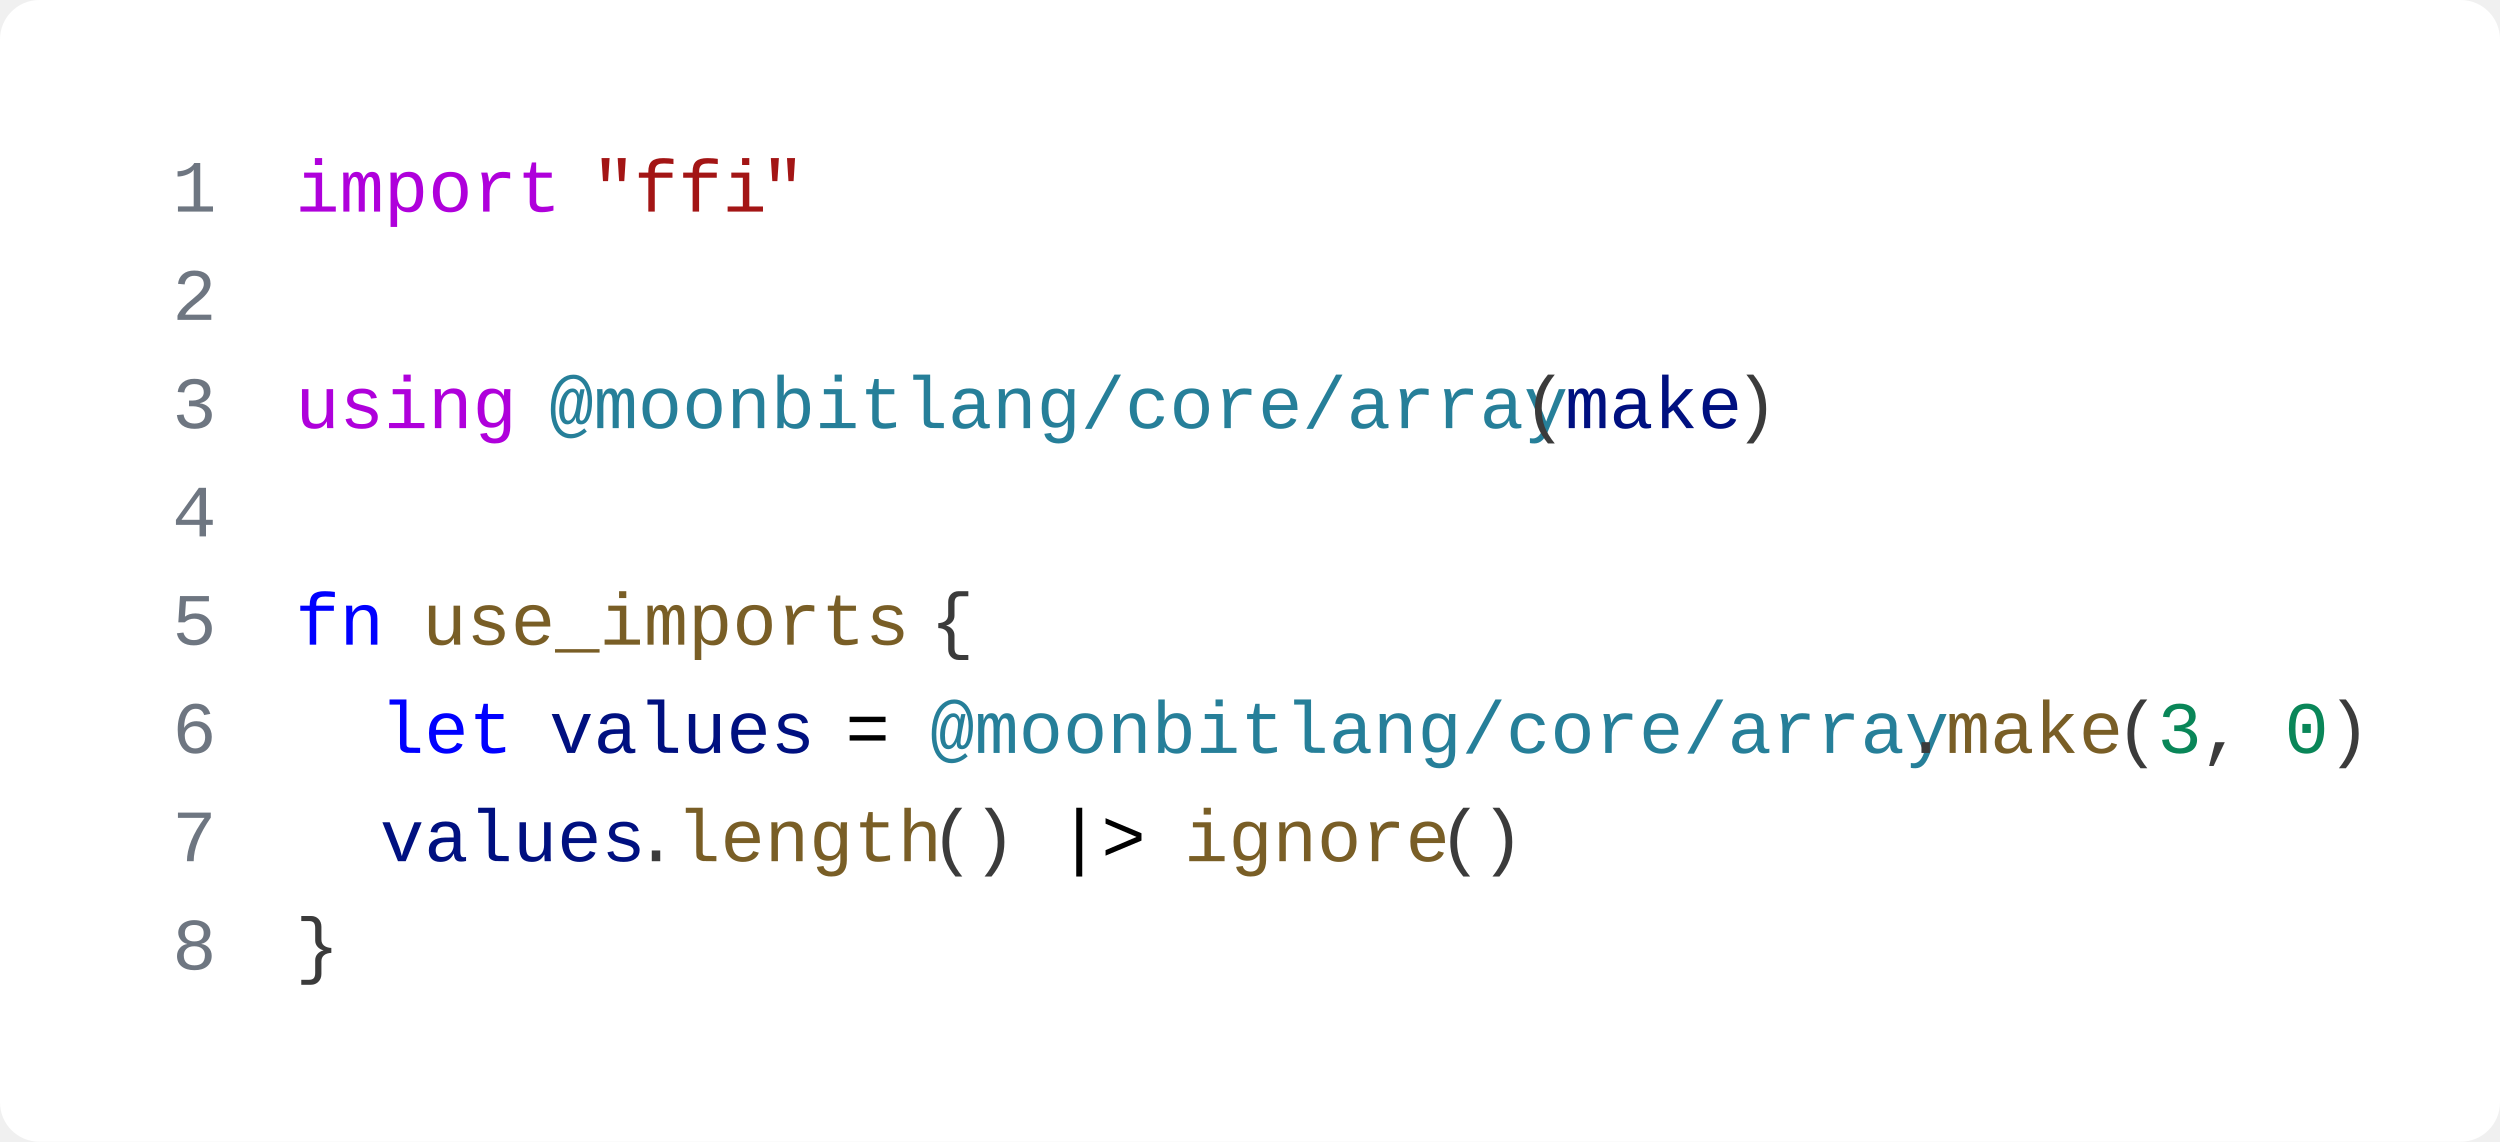
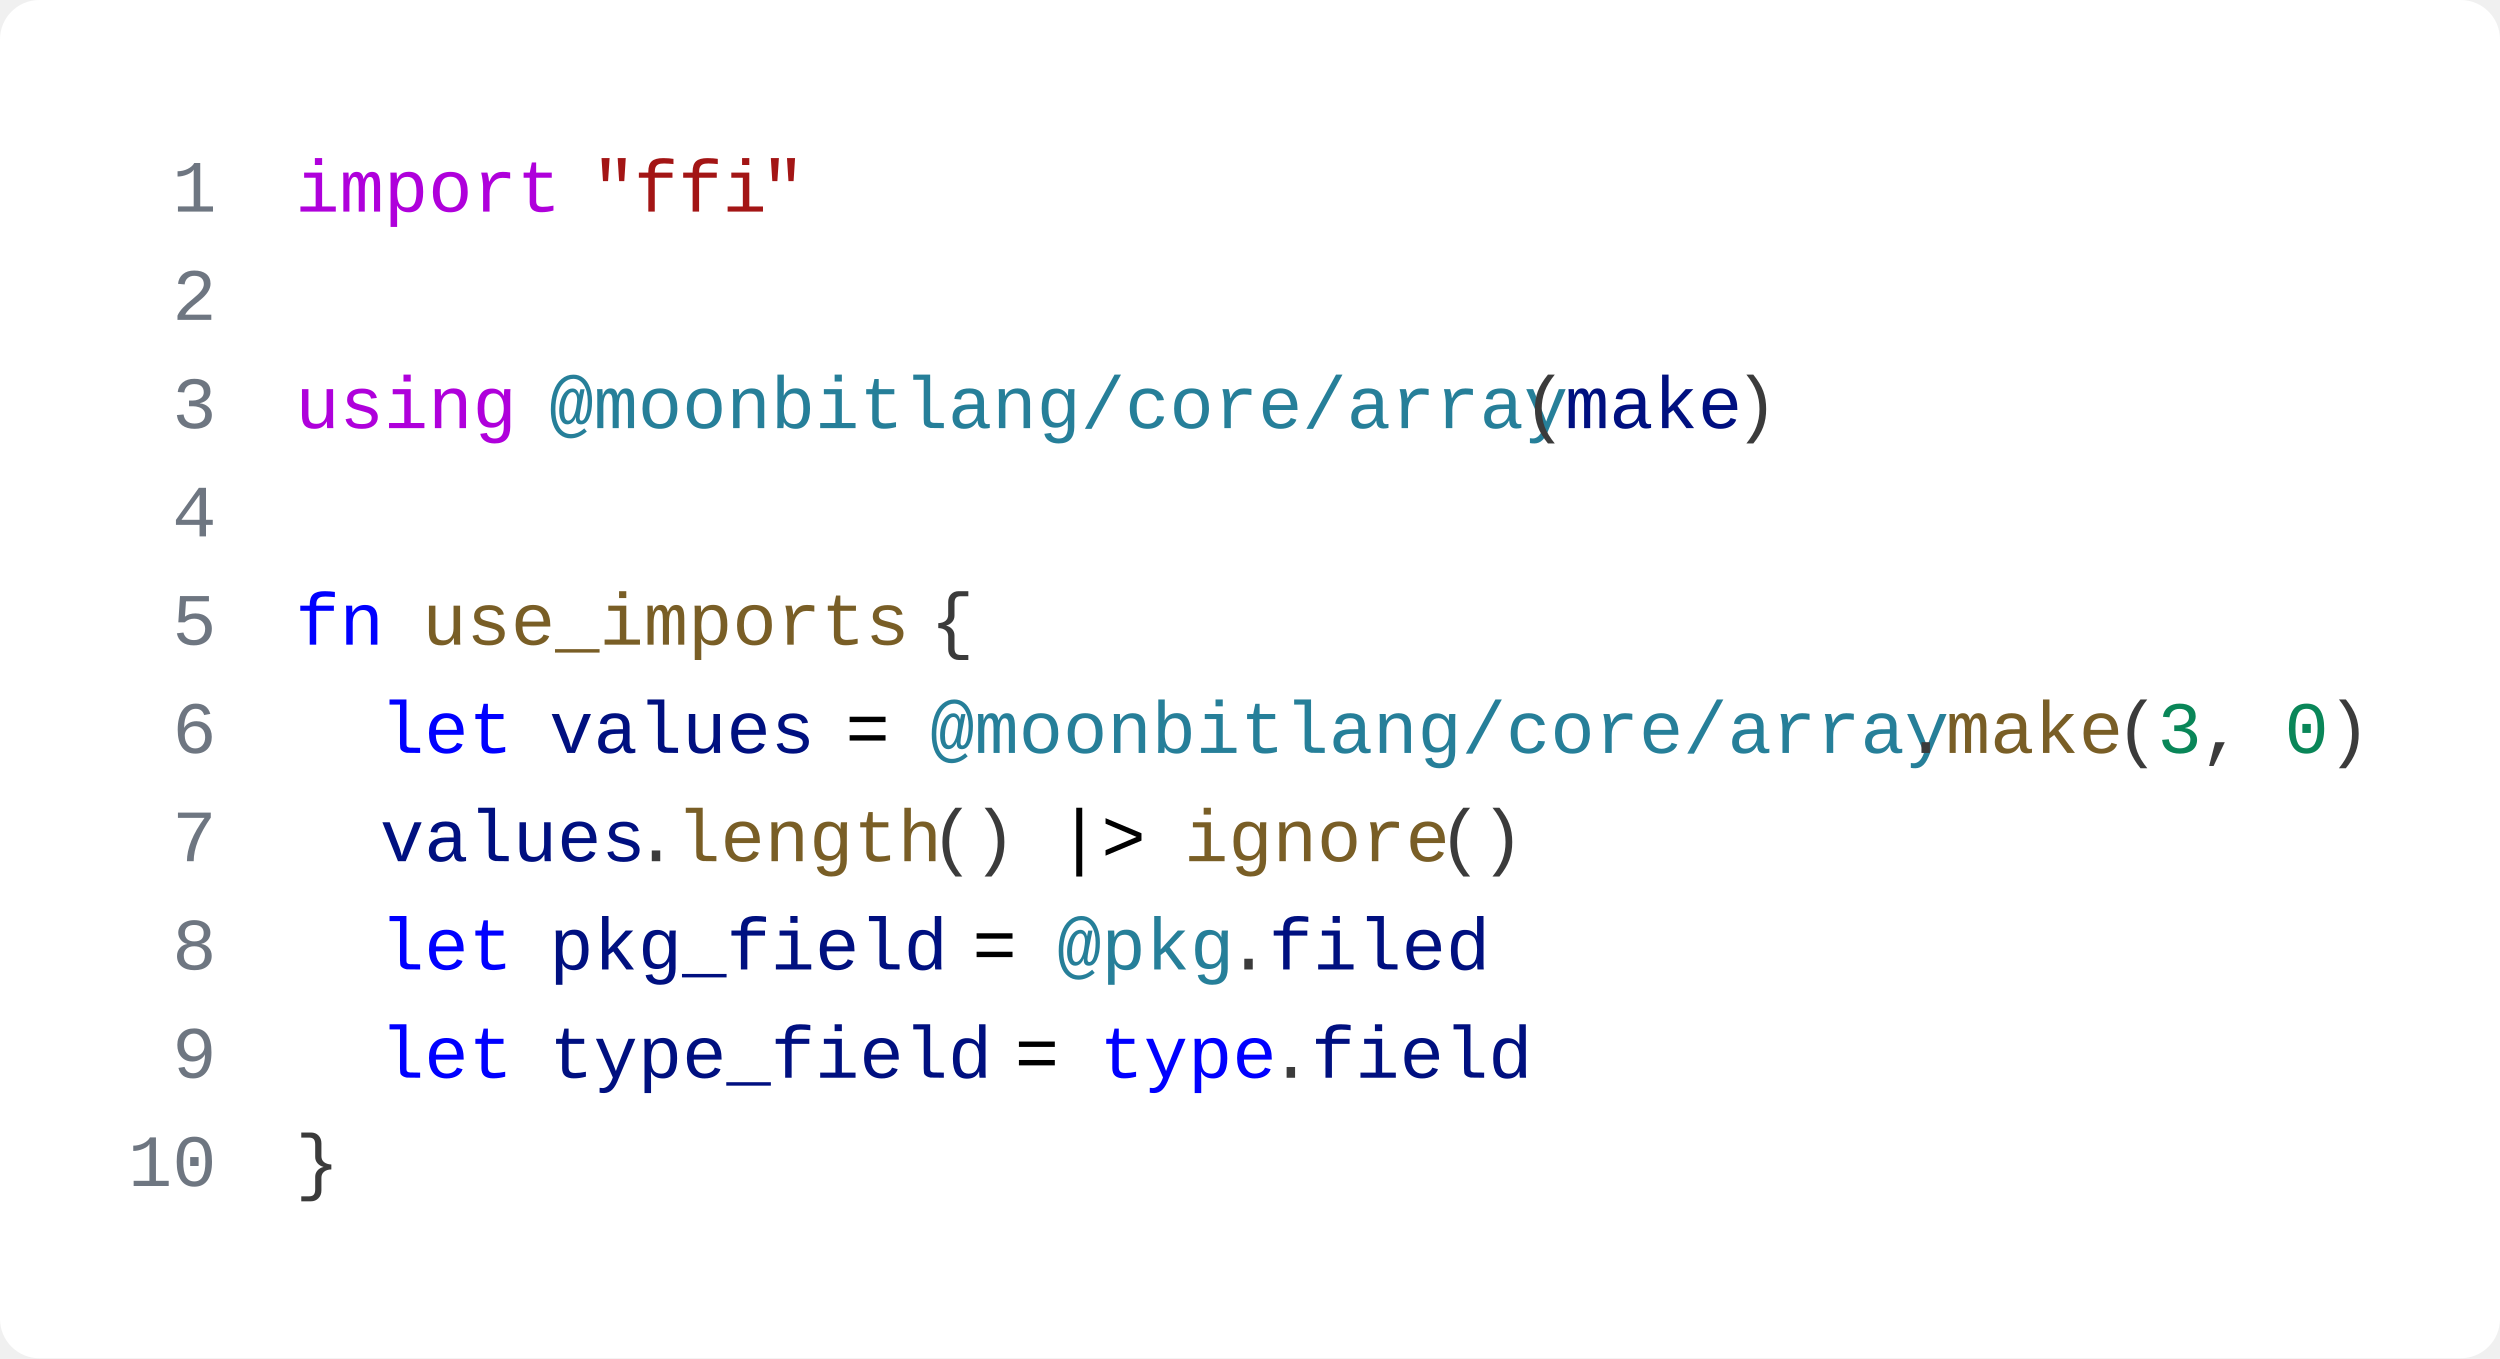
- <svg xmlns="http://www.w3.org/2000/svg" width="508" height="232" viewBox="0 0 508 232">
+ <svg xmlns="http://www.w3.org/2000/svg" width="508" height="276" viewBox="0 0 508 276">
  <rect width="100%" height="100%" rx="8" fill="#FFFFFF" />
  <g font-family="SFMono-Regular, Menlo, Monaco, Consolas, 'Liberation Mono', monospace" xml:space="preserve">
    <text x="26" y="43" fill="#6E7681" font-size="15"> 1</text>
    <text x="60.0" y="43" fill="#AF00DB" font-size="15">import</text>
    <text x="111.6" y="43" fill="#3B3B3B" font-size="15"> </text>
    <text x="120.2" y="43" fill="#A31515" font-size="15">"</text>
    <text x="128.8" y="43" fill="#A31515" font-size="15">ffi</text>
    <text x="154.6" y="43" fill="#A31515" font-size="15">"</text>
    <text x="26" y="65" fill="#6E7681" font-size="15"> 2</text>
    <text x="26" y="87" fill="#6E7681" font-size="15"> 3</text>
    <text x="60.0" y="87" fill="#AF00DB" font-size="15">using</text>
    <text x="103.0" y="87" fill="#3B3B3B" font-size="15"> </text>
    <text x="111.6" y="87" fill="#267F99" font-size="15">@moonbitlang/core/array</text>
    <text x="309.4" y="87" fill="#3B3B3B" font-size="15">(</text>
    <text x="318.0" y="87" fill="#001080" font-size="15">make</text>
    <text x="352.4" y="87" fill="#3B3B3B" font-size="15">)</text>
    <text x="26" y="109" fill="#6E7681" font-size="15"> 4</text>
    <text x="26" y="131" fill="#6E7681" font-size="15"> 5</text>
    <text x="60.0" y="131" fill="#0000FF" font-size="15">fn</text>
    <text x="77.2" y="131" fill="#3B3B3B" font-size="15"> </text>
    <text x="85.8" y="131" fill="#795E26" font-size="15">use_imports</text>
    <text x="180.4" y="131" fill="#3B3B3B" font-size="15"> </text>
    <text x="189.0" y="131" fill="#3B3B3B" font-size="15">{</text>
    <text x="26" y="153" fill="#6E7681" font-size="15"> 6</text>
    <text x="60.0" y="153" fill="#3B3B3B" font-size="15">  </text>
    <text x="77.2" y="153" fill="#0000FF" font-size="15">let</text>
    <text x="103.0" y="153" fill="#3B3B3B" font-size="15"> </text>
    <text x="111.6" y="153" fill="#001080" font-size="15">values</text>
    <text x="163.2" y="153" fill="#3B3B3B" font-size="15"> </text>
    <text x="171.8" y="153" fill="#000000" font-size="15">=</text>
    <text x="180.4" y="153" fill="#3B3B3B" font-size="15"> </text>
    <text x="189.0" y="153" fill="#267F99" font-size="15">@moonbitlang/core/array</text>
    <text x="386.8" y="153" fill="#3B3B3B" font-size="15">.</text>
    <text x="395.4" y="153" fill="#795E26" font-size="15">make</text>
    <text x="429.8" y="153" fill="#3B3B3B" font-size="15">(</text>
    <text x="438.4" y="153" fill="#098658" font-size="15">3</text>
    <text x="447.0" y="153" fill="#3B3B3B" font-size="15">,</text>
    <text x="455.6" y="153" fill="#3B3B3B" font-size="15"> </text>
    <text x="464.2" y="153" fill="#098658" font-size="15">0</text>
    <text x="472.8" y="153" fill="#3B3B3B" font-size="15">)</text>
    <text x="26" y="175" fill="#6E7681" font-size="15"> 7</text>
    <text x="60.0" y="175" fill="#3B3B3B" font-size="15">  </text>
    <text x="77.2" y="175" fill="#001080" font-size="15">values</text>
    <text x="128.8" y="175" fill="#3B3B3B" font-size="15">.</text>
    <text x="137.4" y="175" fill="#795E26" font-size="15">length</text>
    <text x="189.0" y="175" fill="#3B3B3B" font-size="15">(</text>
    <text x="197.6" y="175" fill="#3B3B3B" font-size="15">)</text>
    <text x="206.2" y="175" fill="#3B3B3B" font-size="15"> </text>
    <text x="214.8" y="175" fill="#000000" font-size="15">|&gt;</text>
    <text x="232.0" y="175" fill="#3B3B3B" font-size="15"> </text>
    <text x="240.6" y="175" fill="#795E26" font-size="15">ignore</text>
    <text x="292.2" y="175" fill="#3B3B3B" font-size="15">(</text>
    <text x="300.8" y="175" fill="#3B3B3B" font-size="15">)</text>
    <text x="26" y="197" fill="#6E7681" font-size="15"> 8</text>
-     <text x="60.0" y="197" fill="#3B3B3B" font-size="15">}</text>
+     <text x="60.0" y="197" fill="#3B3B3B" font-size="15">  </text>
+     <text x="77.2" y="197" fill="#0000FF" font-size="15">let</text>
+     <text x="103.0" y="197" fill="#3B3B3B" font-size="15"> </text>
+     <text x="111.6" y="197" fill="#001080" font-size="15">pkg_field</text>
+     <text x="189.0" y="197" fill="#3B3B3B" font-size="15"> </text>
+     <text x="197.6" y="197" fill="#000000" font-size="15">=</text>
+     <text x="206.2" y="197" fill="#3B3B3B" font-size="15"> </text>
+     <text x="214.8" y="197" fill="#267F99" font-size="15">@pkg</text>
+     <text x="249.2" y="197" fill="#3B3B3B" font-size="15">.</text>
+     <text x="257.8" y="197" fill="#001080" font-size="15">filed</text>
+     <text x="26" y="219" fill="#6E7681" font-size="15"> 9</text>
+     <text x="60.0" y="219" fill="#3B3B3B" font-size="15">  </text>
+     <text x="77.2" y="219" fill="#0000FF" font-size="15">let</text>
+     <text x="103.0" y="219" fill="#3B3B3B" font-size="15"> </text>
+     <text x="111.6" y="219" fill="#001080" font-size="15">type_field</text>
+     <text x="197.6" y="219" fill="#3B3B3B" font-size="15"> </text>
+     <text x="206.2" y="219" fill="#000000" font-size="15">=</text>
+     <text x="214.8" y="219" fill="#3B3B3B" font-size="15"> </text>
+     <text x="223.4" y="219" fill="#0000FF" font-size="15">type</text>
+     <text x="257.8" y="219" fill="#3B3B3B" font-size="15">.</text>
+     <text x="266.4" y="219" fill="#001080" font-size="15">field</text>
+     <text x="26" y="241" fill="#6E7681" font-size="15">10</text>
+     <text x="60.0" y="241" fill="#3B3B3B" font-size="15">}</text>
  </g>
</svg>
